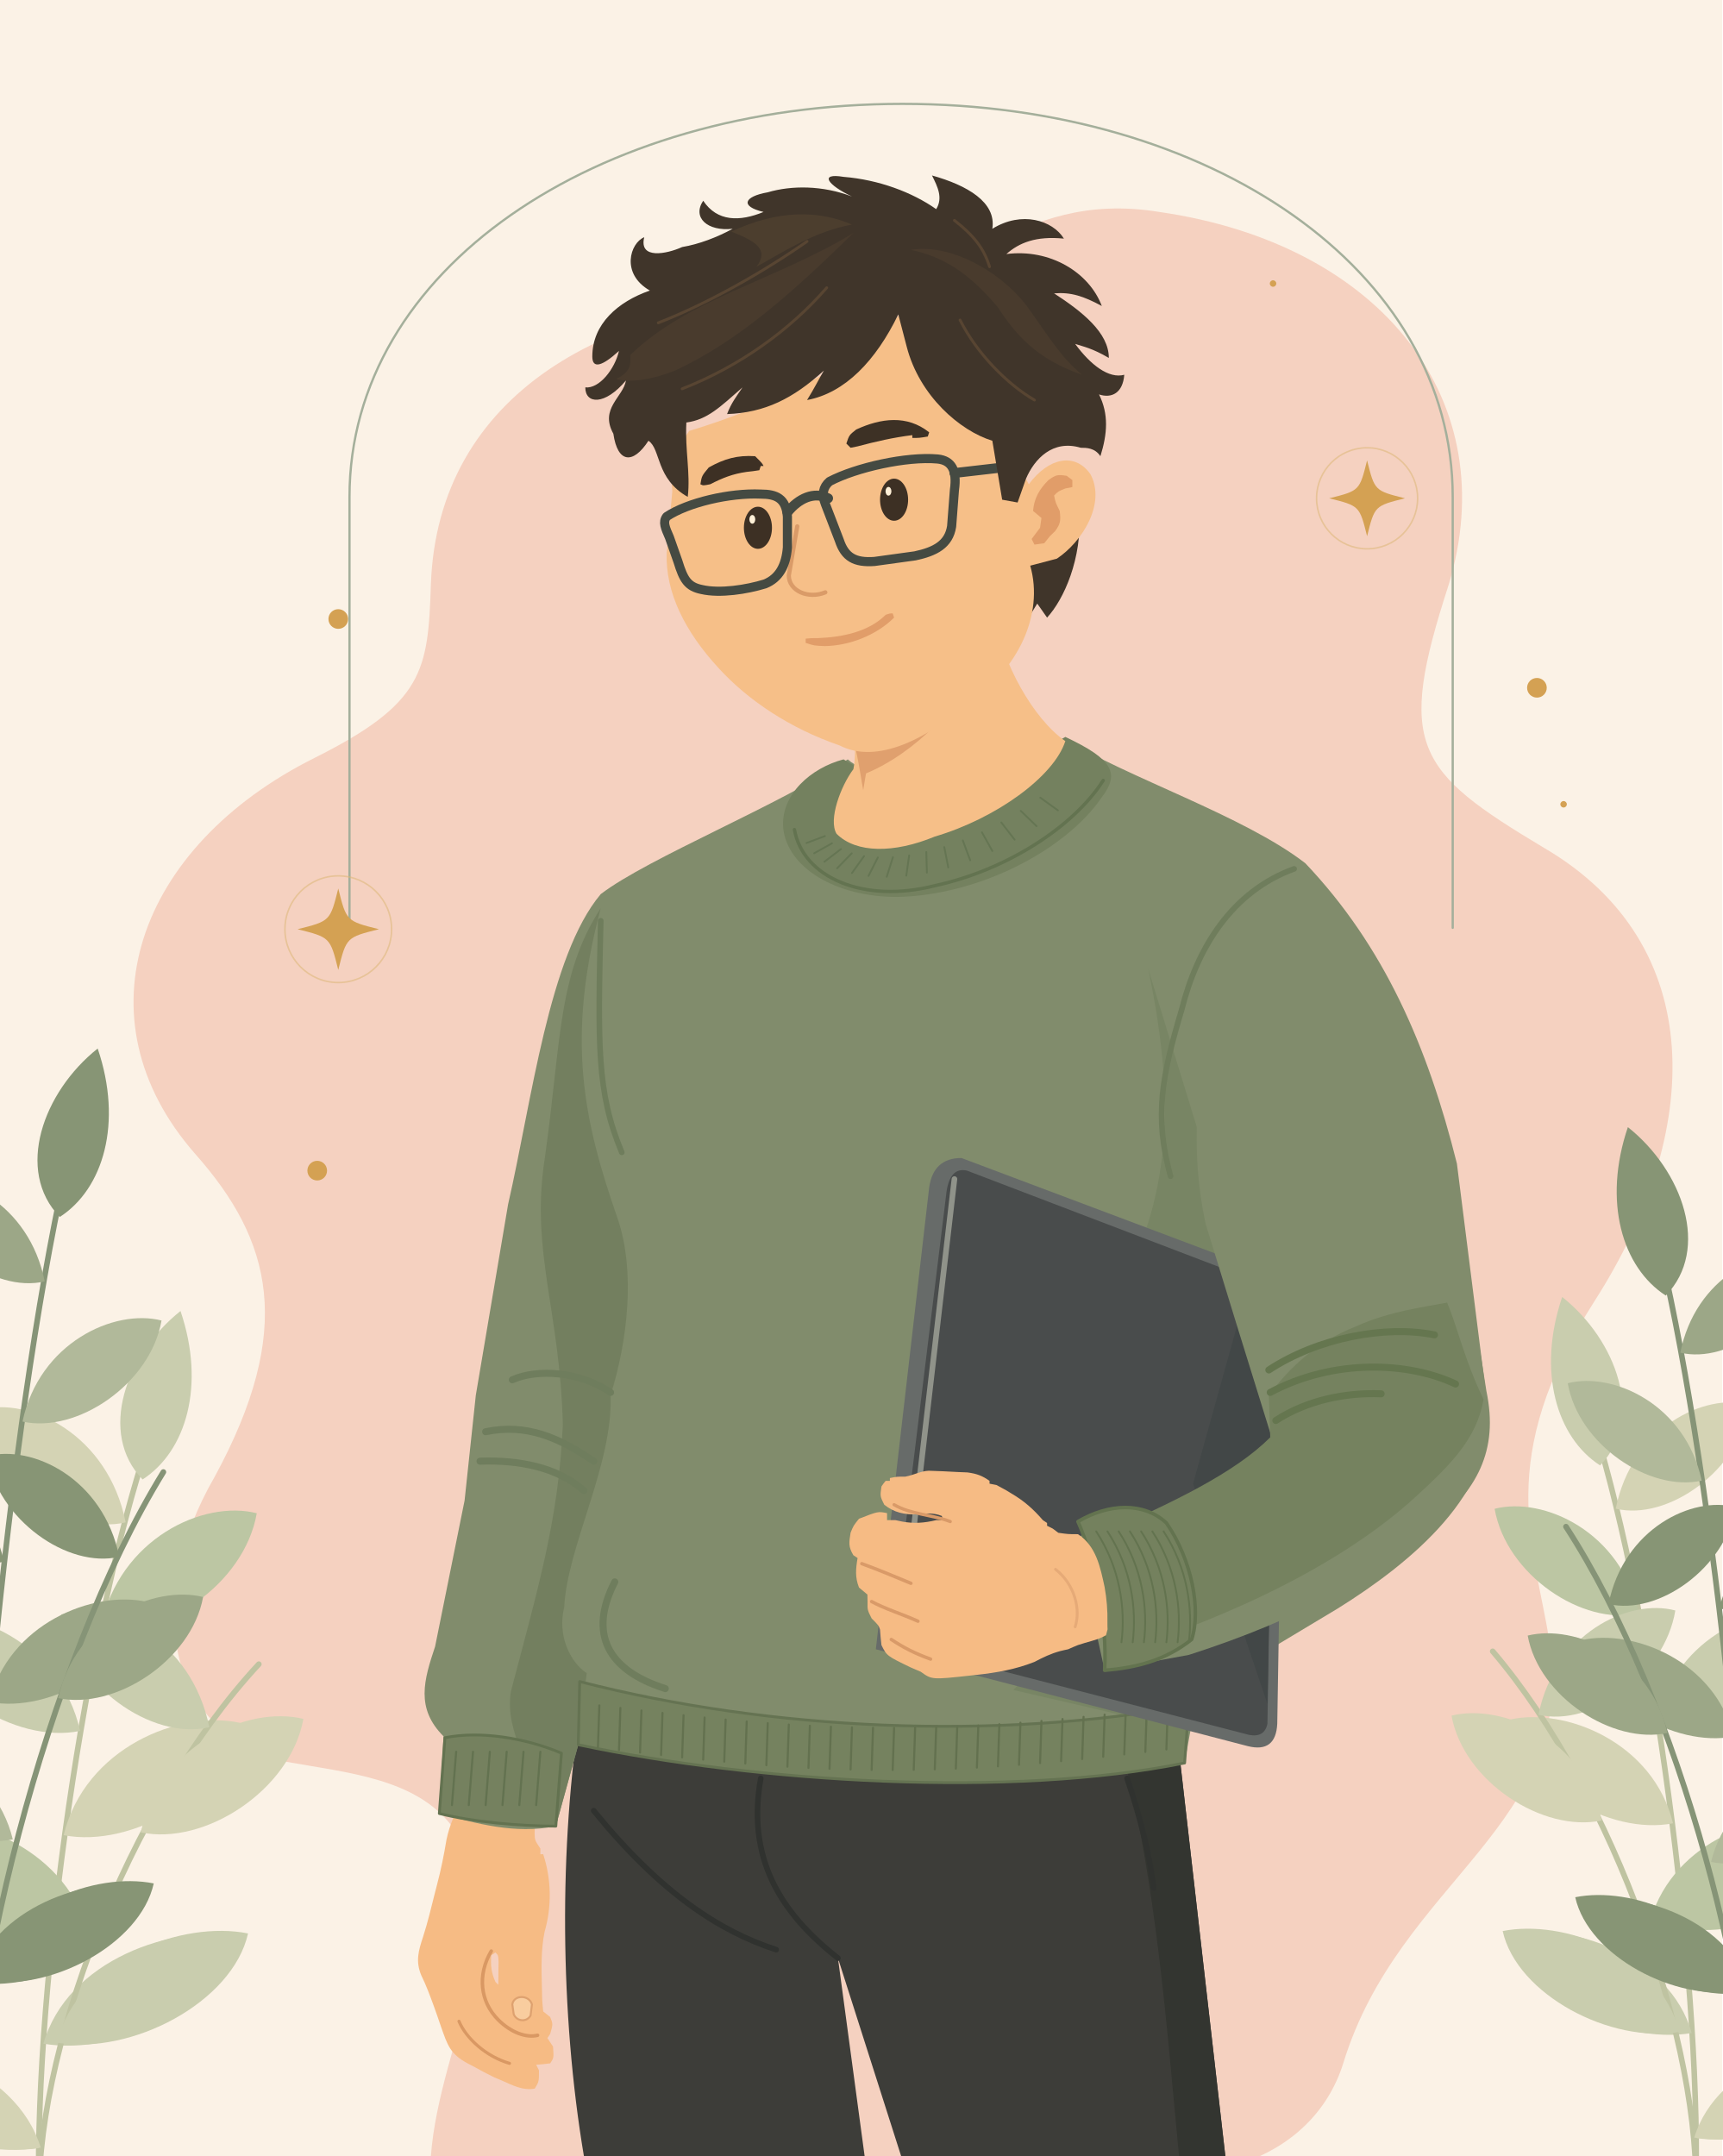
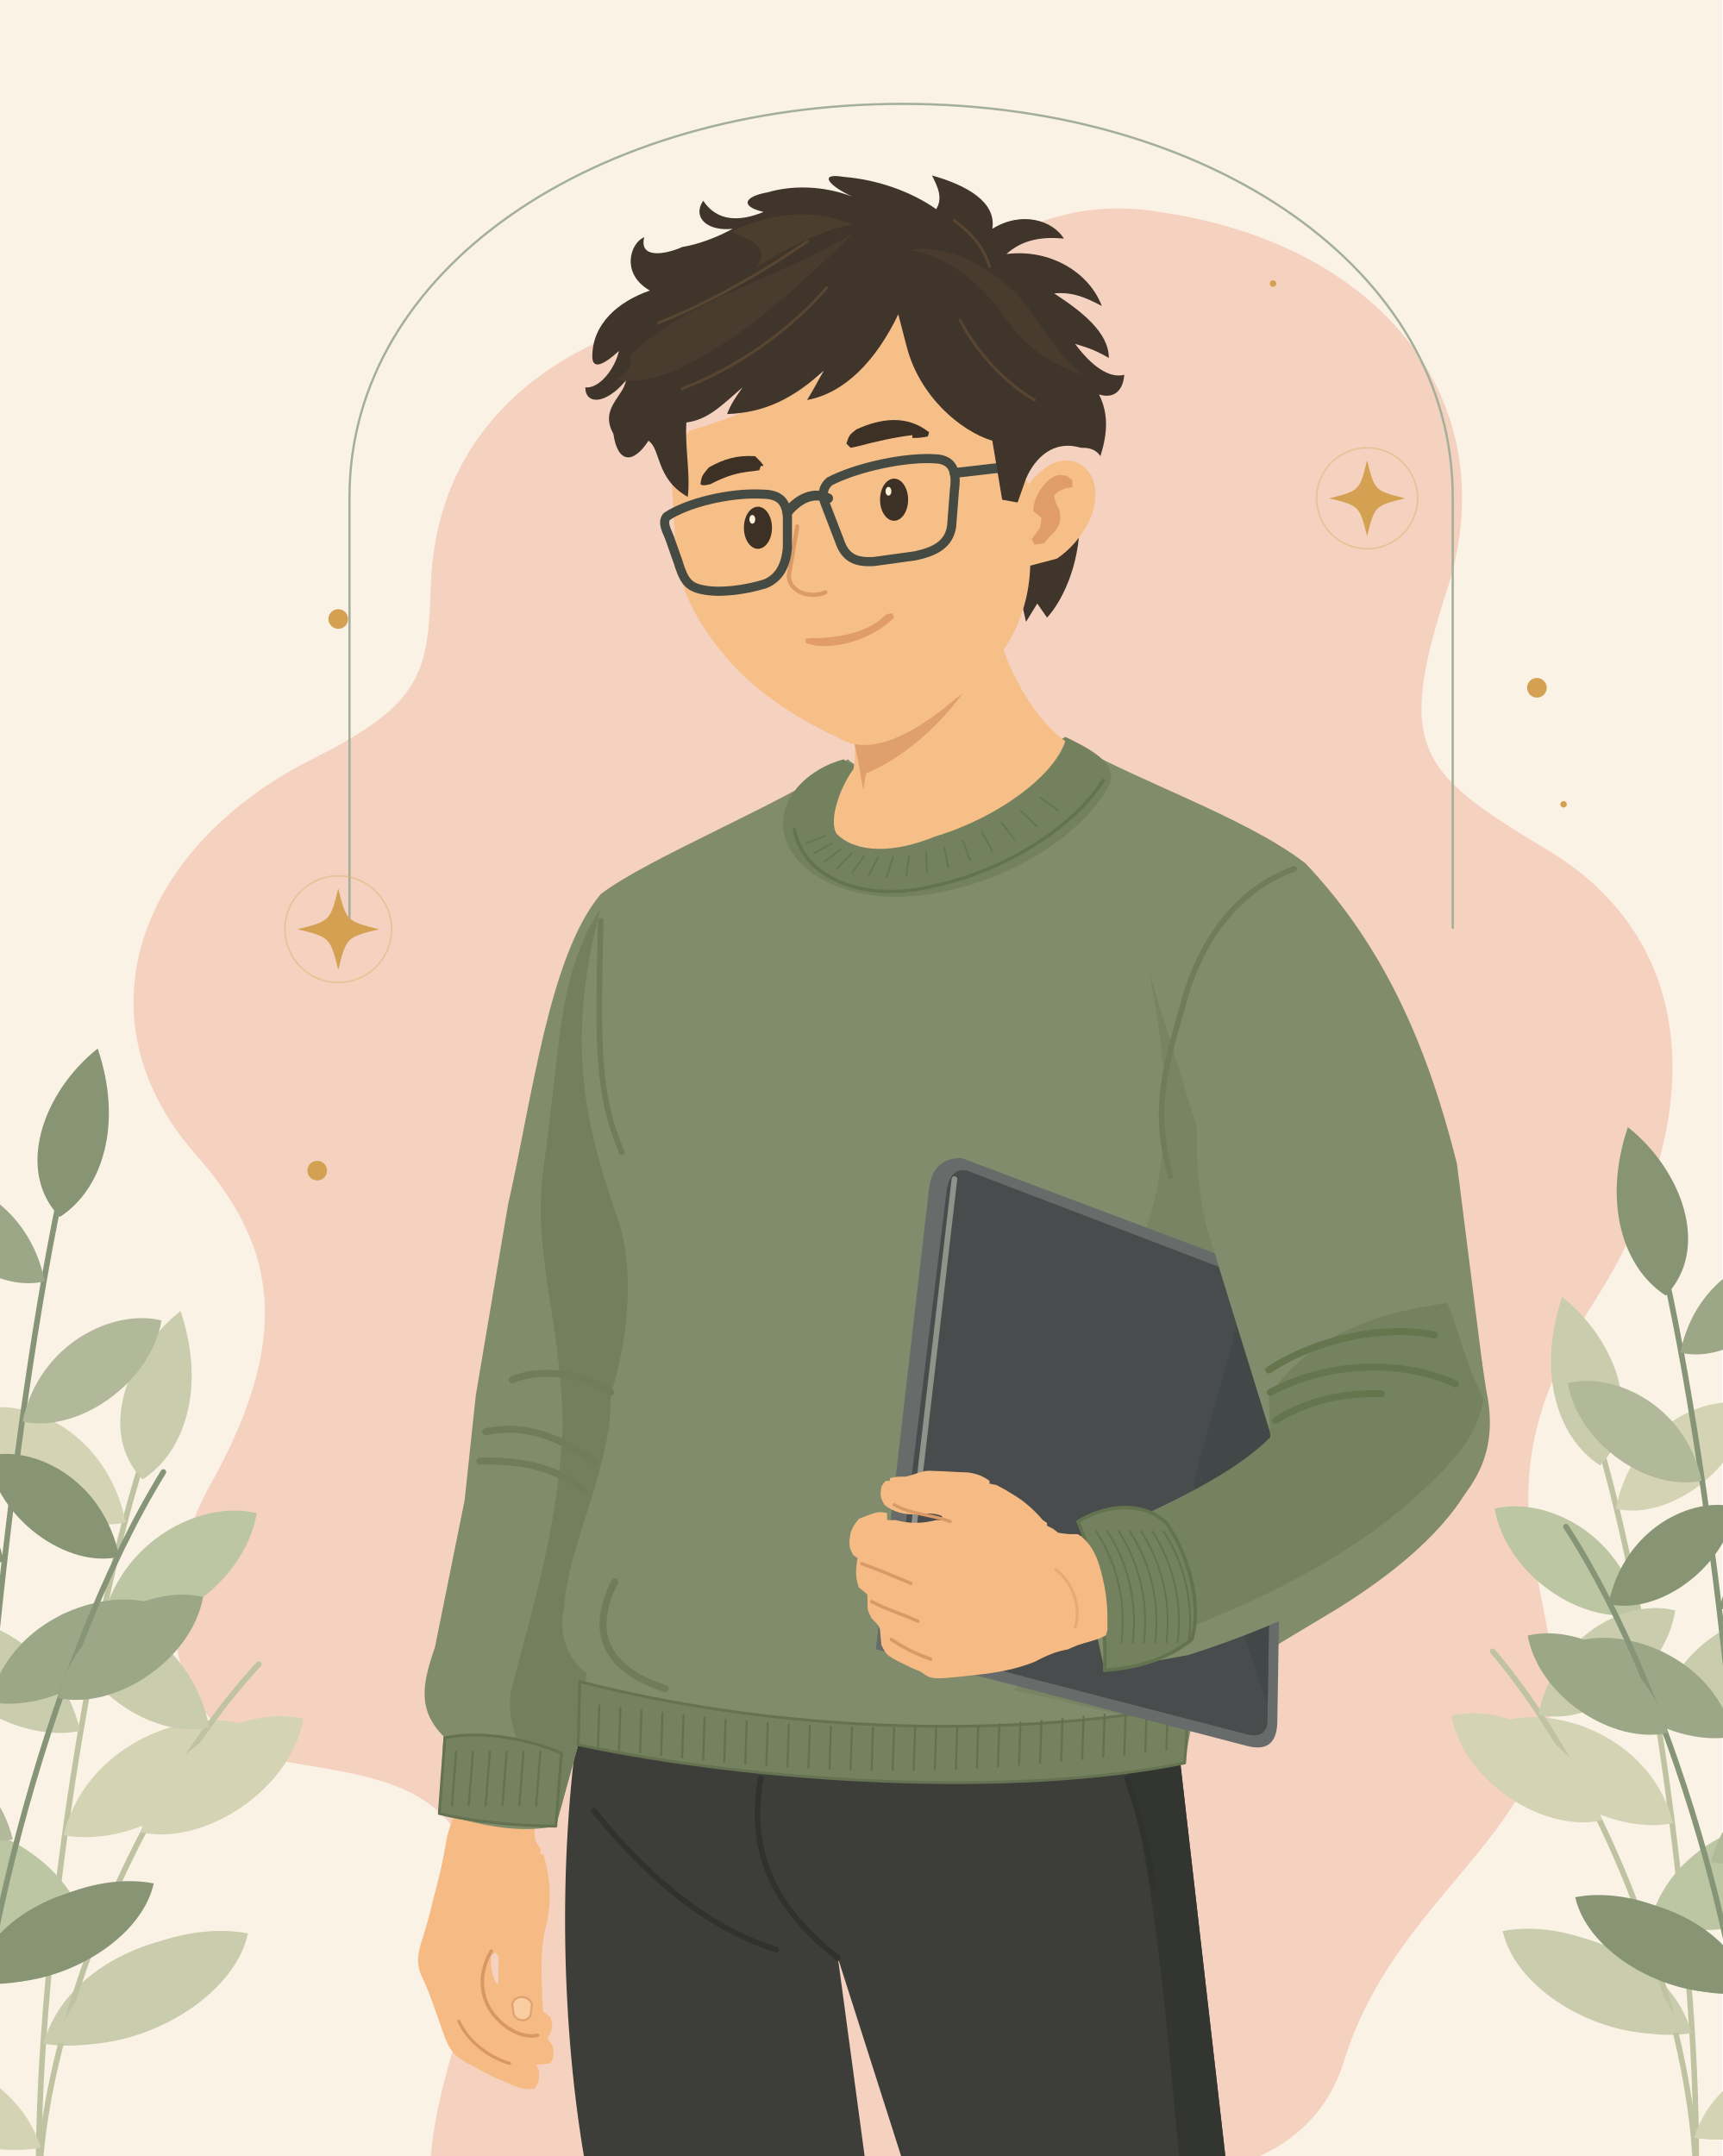
<svg xmlns="http://www.w3.org/2000/svg" width="1227" height="1536" viewBox="0 0 1227 1536" fill="none">
  <g transform="translate(0 0) rotate(0) scale(1.0 1.0) translate(0 0)" opacity="1.0">
    <path d="M0 0 L1227 0 L1227 1536 L0 1536 Z" fill="#FBF2E6" />
    <path d="M203 1255 C118 1234 102 1140 153 1052 C210 947 194 884 139 822 C54 725 98 603 224 540 C302 501 305 478 307 416 C312 281 432 213 585 211 C686 210 721 134 826 151 C985 174 1072 286 1032 417 C995 531 1008 549 1100 604 C1218 673 1213 807 1136 927 C1064 1040 1093 1100 1104 1170 C1124 1301 997 1339 957 1470 C935 1540 851 1568 761 1536 L307 1536 C313 1454 373 1362 322 1301 C296 1267 248 1263 203 1255 Z" fill="#F5D1C0" />
  </g>
  <g transform="translate(28 1560) rotate(0) scale(1.0 1.0) translate(-28 -1560)" opacity="1.0">
    <path d="M28 1575 C23 1430.0 57.44 1180.4 101.6 1040" fill="none" stroke="#BFC3A1" stroke-width="4" stroke-linecap="round" stroke-linejoin="round" />
    <path d="M28.24 1530.29 C10.49 1472.79 -69.4 1447.73 -119.7 1456.57 C-107.86 1503.01 -29.45 1539.13 28.24 1530.29 Z" fill="#D4D3B4" />
    <path d="M30.94 1456.0 C47.81 1396.35 123.72 1370.35 171.52 1379.53 C160.27 1427.7 85.77 1465.18 30.94 1456.0 Z" fill="#C9CDAE" />
    <path d="M36.65 1381.71 C20.67 1320.44 -51.27 1293.73 -96.56 1303.15 C-85.91 1352.65 -15.3 1391.14 36.65 1381.71 Z" fill="#BCC6A3" />
    <path d="M45.36 1307.43 C60.47 1245.05 128.43 1217.86 171.22 1227.46 C161.15 1277.84 94.45 1317.03 45.36 1307.43 Z" fill="#D4D3B4" />
    <path d="M57.08 1233.14 C42.86 1170.19 -21.13 1142.74 -61.42 1152.43 C-51.94 1203.28 10.87 1242.83 57.08 1233.14 Z" fill="#C9CDAE" />
    <path d="M71.8 1158.86 C85.14 1095.85 145.15 1068.38 182.94 1078.08 C174.04 1128.97 115.14 1168.55 71.8 1158.86 Z" fill="#BCC6A3" />
    <path d="M89.52 1084.57 C77.07 1022.04 21.03 994.78 -14.25 1004.4 C-5.95 1054.91 49.05 1094.19 89.52 1084.57 Z" fill="#D4D3B4" />
    <path d="M28 1575 C23 1466.4 90.56 1286.69 184.4 1185.6" fill="none" stroke="#BFC3A1" stroke-width="4" stroke-linecap="round" stroke-linejoin="round" />
    <path d="M29.0 1530.05 C11.39 1472.17 -67.86 1446.94 -117.76 1455.85 C-106.02 1502.59 -28.23 1538.95 29.0 1530.05 Z" fill="#D4D3B4" />
    <path d="M40.26 1455.17 C56.64 1394.54 130.32 1368.12 176.72 1377.44 C165.8 1426.41 93.48 1464.49 40.26 1455.17 Z" fill="#C9CDAE" />
    <path d="M64.03 1380.29 C48.9 1317.94 -19.22 1290.77 -62.12 1300.36 C-52.02 1350.71 14.84 1389.88 64.03 1380.29 Z" fill="#BCC6A3" />
    <path d="M100.32 1305.41 C114.22 1242.37 176.78 1214.9 216.17 1224.59 C206.9 1275.51 145.5 1315.11 100.32 1305.41 Z" fill="#D4D3B4" />
    <path d="M149.12 1230.53 C136.45 1167.83 79.46 1140.5 43.57 1150.15 C52.02 1200.79 107.95 1240.17 149.12 1230.53 Z" fill="#C9CDAE" />
  </g>
  <g transform="translate(101.6 1054) rotate(0) scale(1.0 1.0) translate(-101.6 -1054)" opacity="1.0">
    <path d="M101.6 1054 C69.6 1021 89.6 965 128.6 934 C146.6 987 132.6 1034 101.6 1054 Z" fill="#C9CDAE" />
  </g>
  <g transform="translate(1208 1553) rotate(0) scale(1.0 1.0) translate(-1208 -1553)" opacity="1.0">
    <path d="M1208 1568 C1213 1422.25 1180.8 1171.21 1140.0 1030" fill="none" stroke="#BFC3A1" stroke-width="4" stroke-linecap="round" stroke-linejoin="round" />
    <path d="M1207.78 1523.11 C1224.18 1469.99 1297.99 1446.84 1344.46 1455.01 C1333.52 1497.92 1261.08 1531.29 1207.78 1523.11 Z" fill="#D4D3B4" />
    <path d="M1205.28 1448.4 C1189.69 1393.29 1119.56 1369.27 1075.4 1377.75 C1085.79 1422.26 1154.63 1456.88 1205.28 1448.4 Z" fill="#C9CDAE" />
    <path d="M1200.01 1373.69 C1214.78 1317.07 1281.24 1292.39 1323.09 1301.1 C1313.24 1346.83 1248.01 1382.4 1200.01 1373.69 Z" fill="#BCC6A3" />
    <path d="M1191.96 1298.97 C1178.0 1241.34 1115.21 1216.22 1075.68 1225.08 C1084.98 1271.63 1146.61 1307.84 1191.96 1298.97 Z" fill="#D4D3B4" />
    <path d="M1181.13 1224.26 C1194.27 1166.09 1253.39 1140.74 1290.61 1149.69 C1281.85 1196.67 1223.83 1233.21 1181.13 1224.26 Z" fill="#C9CDAE" />
    <path d="M1167.53 1149.54 C1155.21 1091.33 1099.76 1065.95 1064.85 1074.91 C1073.07 1121.93 1127.49 1158.5 1167.53 1149.54 Z" fill="#BCC6A3" />
    <path d="M1151.16 1074.83 C1162.66 1017.05 1214.44 991.87 1247.04 1000.75 C1239.37 1047.42 1188.55 1083.72 1151.16 1074.83 Z" fill="#D4D3B4" />
    <path d="M1208 1568 C1213 1458.86 1150.2 1278.11 1063.5 1176.44" fill="none" stroke="#BFC3A1" stroke-width="4" stroke-linecap="round" stroke-linejoin="round" />
    <path d="M1207.08 1522.88 C1223.35 1469.4 1296.57 1446.09 1342.67 1454.32 C1331.82 1497.51 1259.96 1531.1 1207.08 1522.88 Z" fill="#D4D3B4" />
    <path d="M1196.67 1447.56 C1181.54 1391.55 1113.46 1367.14 1070.6 1375.75 C1080.68 1420.99 1147.5 1456.18 1196.67 1447.56 Z" fill="#C9CDAE" />
    <path d="M1174.71 1372.25 C1188.69 1314.65 1251.63 1289.54 1291.26 1298.4 C1281.94 1344.93 1220.16 1381.11 1174.71 1372.25 Z" fill="#BCC6A3" />
    <path d="M1141.18 1296.94 C1128.34 1238.7 1070.54 1213.31 1034.15 1222.27 C1042.71 1269.31 1099.44 1305.9 1141.18 1296.94 Z" fill="#D4D3B4" />
    <path d="M1096.1 1221.63 C1107.8 1163.7 1160.46 1138.45 1193.61 1147.36 C1185.81 1194.15 1134.13 1230.54 1096.1 1221.63 Z" fill="#C9CDAE" />
  </g>
  <g transform="translate(1140.0 1044) rotate(0) scale(1.0 1.0) translate(-1140.0 -1044)" opacity="1.0">
    <path d="M1140.0 1044 C1172.0 1011 1152.0 955 1113.0 924 C1095.0 977 1109.0 1024 1140.0 1044 Z" fill="#C9CDAE" />
  </g>
  <g transform="translate(0 0) rotate(0) scale(1.0 1.0) translate(0 0)" opacity="1.0">
    <path d="M414 1215 C536 1234 711 1249 839 1239 L873 1536 L642 1536 L597 1395 L616 1536 L416 1536 C399 1435 398 1315 414 1215 Z" fill="#3D3D39" />
    <path d="M799 1245 L839 1239 L873 1536 L840 1536 C831 1442 824 1342 799 1245 Z" fill="#333530" />
    <path d="M423 1290 C471 1349 513 1376 553 1389 M542 1267 C532 1323 555 1362 597 1395 M803 1267 C812 1293 819 1321 822 1345" fill="none" stroke="#30322F" stroke-width="4" stroke-linecap="round" stroke-linejoin="round" />
    <path d="M378 1298 C379 1299 380 1300 381 1301 C381 1302.6 381 1304.2 380.9 1305.8 C381 1311 381 1311 385 1317 C385 1318.3 385 1319.6 385 1321 C385.7 1321 386.3 1321 387 1321 C392.9 1338.8 393.2 1358.3 388 1376.3 C385.3 1389.3 385.8 1403.1 386.1 1416.3 C386.1 1417.1 386.1 1417.1 386.2 1421 C386.2 1425 386.6 1429 387 1433 C388.7 1434.3 390.3 1435.6 392 1437 C394 1442 394 1442 392 1449 C391.3 1450 390.7 1451 390 1452 C390.7 1453 390.7 1453 394 1458 C394.6 1466 394.6 1466 392 1470 C388.7 1470.4 385.3 1470.8 382 1471 C382.7 1472.3 383.3 1473.6 384 1475 C384 1483 384 1483 381 1488 C372.3 1489.6 364.8 1485.4 357 1482 C355.4 1481.3 353.9 1480.7 352.2 1480 C347 1477.5 342 1474.8 337 1472 C335.8 1471.4 334.6 1470.7 333.3 1470.1 C320.6 1463.3 318.8 1456.9 314.1 1443.6 C313.2 1441 312.4 1438.5 311.5 1436 C310.7 1433.7 309.8 1431.4 309 1429 C306.3 1421.6 303.6 1414.3 300.1 1407.2 C296 1397.2 298.1 1389.9 301.4 1379.9 C304.8 1369.4 307.3 1358.7 310 1348 C310.5 1346.2 310.9 1344.4 311.4 1342.6 C314.2 1332 316.3 1321.5 318.1 1310.7 C319.2 1305.2 320.9 1300.2 323 1295 C339.8 1289.6 361.6 1292.6 378 1298 Z M353 1391 C352 1391.7 351 1392.3 350 1393 C349.5 1400.1 350 1405.5 353 1412 C353.7 1412.7 354.3 1413.3 355 1414 C355.1 1410.5 355.1 1407.1 355.1 1403.6 C355.1 1401.7 355.2 1399.8 355.2 1397.8 C355 1393 355 1393 353 1391 Z " fill="#F6BB84" />
    <path d="M350 1390 C340 1407 342 1426 355 1439 C364 1448 375 1452 383 1450" fill="none" stroke="#D99863" stroke-width="2.5" stroke-linecap="round" stroke-linejoin="round" />
    <path d="M365 1428 C366 1421 377 1421 379 1428 L378 1436 C375 1441 368 1440 366 1435 Z" fill="#F9CD9F" stroke="#DEA16F" stroke-width="1.4" stroke-linecap="round" stroke-linejoin="round" />
    <path d="M327 1440 C332 1452 346 1465 363 1470" fill="none" stroke="#D99863" stroke-width="2.2" stroke-linecap="round" stroke-linejoin="round" />
    <path d="M604 541 C626 561 706 558 758 526 C803 554 886 581 930 615 C986 674 1017 745 1038 829 L1060 1003 C1066 1063 1006 1113 953 1146 L853 1206 L844 1256 C724 1281 538 1270 412 1243 L396 1301 C367 1307 339 1299 313 1292 L316 1237 C296 1217 302 1197 310 1173 L331 1069 L339 994 L362 858 C379 784 391 681 428 637 C462 611 557 573 604 541 Z" fill="#818C6C" />
    <path d="M428 647 C403 741 416 799 440 868 C453 906 447 956 435 994 C437 1043 404 1102 402 1145 C397 1165 406 1184 418 1192 L412 1243 L396 1301 L374 1299 C383 1252 359 1238 364 1205 C384 1129 398 1082 401 1015 C399 934 378 892 388 826 C400 742 397 695 428 647 Z" fill="#737F5F" />
    <path d="M818 690 C837 780 832 838 811 891 C797 938 808 1012 795 1081 C781 1147 746 1178 722 1204 L839 1231 L867 1139 L892 931 Z" fill="#788564" />
    <path d="M922 619 C878 635 853 675 842 719 C828 766 822 795 834 838 M428 656 C426 744 425 778 443 821" fill="none" stroke="#6F7D5C" stroke-width="4" stroke-linecap="round" stroke-linejoin="round" />
    <path d="M346 1020 C375 1014 398 1024 423 1041 M342 1041 C369 1040 397 1045 416 1062 M365 983 C383 975 413 977 435 992 M438 1127 C419 1164 433 1190 474 1203" fill="none" stroke="#6F7D5D" stroke-width="5" stroke-linecap="round" stroke-linejoin="round" />
    <path d="M413 1198 C549 1233 710 1240 847 1215 L844 1256 C721 1281 540 1270 412 1243 Z" fill="#75825F" stroke="#657352" stroke-width="2" stroke-linecap="round" stroke-linejoin="round" />
    <path d="M427 1215.0 L426 1245.0" fill="none" stroke="#63714F" stroke-width="1.5" stroke-linecap="round" stroke-linejoin="round" />
    <path d="M442 1216.81 L441 1246.81" fill="none" stroke="#63714F" stroke-width="1.5" stroke-linecap="round" stroke-linejoin="round" />
    <path d="M457 1218.59 L456 1248.59" fill="none" stroke="#63714F" stroke-width="1.5" stroke-linecap="round" stroke-linejoin="round" />
    <path d="M472 1220.33 L471 1250.33" fill="none" stroke="#63714F" stroke-width="1.5" stroke-linecap="round" stroke-linejoin="round" />
    <path d="M487 1222.0 L486 1252.0" fill="none" stroke="#63714F" stroke-width="1.5" stroke-linecap="round" stroke-linejoin="round" />
    <path d="M502 1223.59 L501 1253.59" fill="none" stroke="#63714F" stroke-width="1.5" stroke-linecap="round" stroke-linejoin="round" />
    <path d="M517 1225.06 L516 1255.06" fill="none" stroke="#63714F" stroke-width="1.5" stroke-linecap="round" stroke-linejoin="round" />
    <path d="M532 1226.4 L531 1256.4" fill="none" stroke="#63714F" stroke-width="1.5" stroke-linecap="round" stroke-linejoin="round" />
    <path d="M547 1227.59 L546 1257.59" fill="none" stroke="#63714F" stroke-width="1.5" stroke-linecap="round" stroke-linejoin="round" />
    <path d="M562 1228.63 L561 1258.63" fill="none" stroke="#63714F" stroke-width="1.5" stroke-linecap="round" stroke-linejoin="round" />
    <path d="M577 1229.49 L576 1259.49" fill="none" stroke="#63714F" stroke-width="1.5" stroke-linecap="round" stroke-linejoin="round" />
    <path d="M592 1230.16 L591 1260.16" fill="none" stroke="#63714F" stroke-width="1.5" stroke-linecap="round" stroke-linejoin="round" />
    <path d="M607 1230.64 L606 1260.64" fill="none" stroke="#63714F" stroke-width="1.5" stroke-linecap="round" stroke-linejoin="round" />
    <path d="M622 1230.92 L621 1260.92" fill="none" stroke="#63714F" stroke-width="1.5" stroke-linecap="round" stroke-linejoin="round" />
    <path d="M637 1231.0 L636 1261.0" fill="none" stroke="#63714F" stroke-width="1.5" stroke-linecap="round" stroke-linejoin="round" />
    <path d="M652 1230.87 L651 1260.87" fill="none" stroke="#63714F" stroke-width="1.5" stroke-linecap="round" stroke-linejoin="round" />
    <path d="M667 1230.54 L666 1260.54" fill="none" stroke="#63714F" stroke-width="1.5" stroke-linecap="round" stroke-linejoin="round" />
    <path d="M682 1230.0 L681 1260.0" fill="none" stroke="#63714F" stroke-width="1.5" stroke-linecap="round" stroke-linejoin="round" />
    <path d="M697 1229.28 L696 1259.28" fill="none" stroke="#63714F" stroke-width="1.5" stroke-linecap="round" stroke-linejoin="round" />
    <path d="M712 1228.37 L711 1258.37" fill="none" stroke="#63714F" stroke-width="1.5" stroke-linecap="round" stroke-linejoin="round" />
    <path d="M727 1227.29 L726 1257.29" fill="none" stroke="#63714F" stroke-width="1.5" stroke-linecap="round" stroke-linejoin="round" />
    <path d="M742 1226.05 L741 1256.05" fill="none" stroke="#63714F" stroke-width="1.5" stroke-linecap="round" stroke-linejoin="round" />
    <path d="M757 1224.68 L756 1254.68" fill="none" stroke="#63714F" stroke-width="1.5" stroke-linecap="round" stroke-linejoin="round" />
    <path d="M772 1223.17 L771 1253.17" fill="none" stroke="#63714F" stroke-width="1.5" stroke-linecap="round" stroke-linejoin="round" />
    <path d="M787 1221.57 L786 1251.57" fill="none" stroke="#63714F" stroke-width="1.5" stroke-linecap="round" stroke-linejoin="round" />
    <path d="M802 1219.88 L801 1249.88" fill="none" stroke="#63714F" stroke-width="1.5" stroke-linecap="round" stroke-linejoin="round" />
    <path d="M817 1218.12 L816 1248.12" fill="none" stroke="#63714F" stroke-width="1.5" stroke-linecap="round" stroke-linejoin="round" />
    <path d="M832 1216.33 L831 1246.33" fill="none" stroke="#63714F" stroke-width="1.5" stroke-linecap="round" stroke-linejoin="round" />
    <path d="M317 1238 C342 1233 374 1238 400 1249 L396 1301 C370 1301 337 1298 313 1292 Z" fill="#75815F" stroke="#637250" stroke-width="2" stroke-linecap="round" stroke-linejoin="round" />
    <path d="M325 1248 L322 1286" fill="none" stroke="#637250" stroke-width="1.5" stroke-linecap="round" stroke-linejoin="round" />
    <path d="M337 1248 L334 1286" fill="none" stroke="#637250" stroke-width="1.5" stroke-linecap="round" stroke-linejoin="round" />
    <path d="M349 1248 L346 1286" fill="none" stroke="#637250" stroke-width="1.5" stroke-linecap="round" stroke-linejoin="round" />
    <path d="M361 1248 L358 1286" fill="none" stroke="#637250" stroke-width="1.5" stroke-linecap="round" stroke-linejoin="round" />
    <path d="M373 1248 L370 1286" fill="none" stroke="#637250" stroke-width="1.5" stroke-linecap="round" stroke-linejoin="round" />
    <path d="M385 1248 L382 1286" fill="none" stroke="#637250" stroke-width="1.5" stroke-linecap="round" stroke-linejoin="round" />
    <path d="M601 541 C578 547 556 566 558 590 C561 618 595 639 639 639 C697 638 759 606 785 568 C798 551 793 541 759 525 C719 549 647 571 601 541 Z" fill="#74815F" />
    <path d="M566 591 C572 625 615 644 666 631 C717 620 765 589 786 556" fill="none" stroke="#637350" stroke-width="2.4" stroke-linecap="round" stroke-linejoin="round" />
    <path d="M587.72 595.65 L574.59 600.58" fill="none" stroke="#657553" stroke-width="1.3" stroke-linecap="round" stroke-linejoin="round" />
    <path d="M592.74 600.78 L580.05 607.89" fill="none" stroke="#657553" stroke-width="1.3" stroke-linecap="round" stroke-linejoin="round" />
    <path d="M599.13 604.89 L587.38 613.91" fill="none" stroke="#657553" stroke-width="1.3" stroke-linecap="round" stroke-linejoin="round" />
    <path d="M606.79 607.95 L596.41 618.62" fill="none" stroke="#657553" stroke-width="1.3" stroke-linecap="round" stroke-linejoin="round" />
    <path d="M615.6 609.94 L606.95 621.98" fill="none" stroke="#657553" stroke-width="1.3" stroke-linecap="round" stroke-linejoin="round" />
    <path d="M625.43 610.86 L618.8 623.99" fill="none" stroke="#657553" stroke-width="1.3" stroke-linecap="round" stroke-linejoin="round" />
    <path d="M636.18 610.69 L631.77 624.62" fill="none" stroke="#657553" stroke-width="1.3" stroke-linecap="round" stroke-linejoin="round" />
    <path d="M647.73 609.42 L645.7 623.84" fill="none" stroke="#657553" stroke-width="1.3" stroke-linecap="round" stroke-linejoin="round" />
    <path d="M659.95 607.02 L660.37 621.65" fill="none" stroke="#657553" stroke-width="1.3" stroke-linecap="round" stroke-linejoin="round" />
    <path d="M672.75 603.49 L675.61 618.0" fill="none" stroke="#657553" stroke-width="1.3" stroke-linecap="round" stroke-linejoin="round" />
    <path d="M685.99 598.81 L691.23 612.89" fill="none" stroke="#657553" stroke-width="1.3" stroke-linecap="round" stroke-linejoin="round" />
    <path d="M699.57 592.96 L707.04 606.29" fill="none" stroke="#657553" stroke-width="1.3" stroke-linecap="round" stroke-linejoin="round" />
    <path d="M713.37 585.93 L722.86 598.18" fill="none" stroke="#657553" stroke-width="1.3" stroke-linecap="round" stroke-linejoin="round" />
    <path d="M727.26 577.7 L738.49 588.54" fill="none" stroke="#657553" stroke-width="1.3" stroke-linecap="round" stroke-linejoin="round" />
    <path d="M741.15 568.27 L753.75 577.34" fill="none" stroke="#657553" stroke-width="1.3" stroke-linecap="round" stroke-linejoin="round" />
    <path d="M685 825 L903 907 Q916 911 915 926 L910 1228 Q909 1249 889 1244 L624 1175 L662 846 Q665 825 685 825 Z" fill="#676B69" />
    <path d="M689 834 L901 915 Q909 918 908 931 L903 1228 Q901 1238 890 1236 L635 1170 L674 852 Q676 831 689 834 Z" fill="#494C4C" />
    <path d="M889 917 L850 1057 L903 1214 L908 931 Z" fill="#424747" />
    <path d="M680 840 L642 1166" fill="none" stroke="#90938A" stroke-width="4" stroke-linecap="round" stroke-linejoin="round" />
    <path d="M925 623 C984 674 1010 751 1035 838 L1059 991 C1068 1034 1052 1062 1019 1089 C979 1123 928 1153 847 1179 L787 1190 L766 1095 C822 1083 864 1063 906 1024 C887 963 874 921 859 872 C848 822 851 764 869 706 C883 663 902 636 925 623 Z" fill="#818C6C" />
    <path d="M1031 928 C1016 931 990 934 966 945 C938 956 919 974 904 994 L905 1024 C880 1049 837 1070 782 1094 L797 1177 C882 1150 959 1112 1009 1066 C1034 1043 1052 1025 1057 997 C1043 968 1039 947 1031 928 Z" fill="#75825F" />
    <path d="M904 976 C939 953 987 944 1022 951 M905 992 C950 968 1003 970 1037 986 M909 1012 C932 997 960 992 984 993" fill="none" stroke="#65764F" stroke-width="5" stroke-linecap="round" stroke-linejoin="round" />
    <path d="M768 1084 C790 1071 815 1070 831 1085 C849 1111 856 1147 849 1168 C830 1183 810 1188 787 1190 C789 1154 780 1111 768 1084 Z" fill="#74815E" stroke="#63734F" stroke-width="2.5" stroke-linecap="round" stroke-linejoin="round" />
    <path d="M781 1091 C798 1117 802 1146 799 1170" fill="none" stroke="#63734F" stroke-width="1.3" stroke-linecap="round" stroke-linejoin="round" />
    <path d="M789 1091 C806 1117 810 1146 807 1170" fill="none" stroke="#63734F" stroke-width="1.3" stroke-linecap="round" stroke-linejoin="round" />
    <path d="M797 1091 C814 1117 818 1146 815 1170" fill="none" stroke="#63734F" stroke-width="1.3" stroke-linecap="round" stroke-linejoin="round" />
    <path d="M805 1091 C822 1117 826 1146 823 1170" fill="none" stroke="#63734F" stroke-width="1.3" stroke-linecap="round" stroke-linejoin="round" />
    <path d="M813 1091 C830 1117 834 1146 831 1170" fill="none" stroke="#63734F" stroke-width="1.3" stroke-linecap="round" stroke-linejoin="round" />
    <path d="M821 1091 C838 1117 842 1146 839 1170" fill="none" stroke="#63734F" stroke-width="1.3" stroke-linecap="round" stroke-linejoin="round" />
    <path d="M829 1091 C846 1117 850 1146 847 1170" fill="none" stroke="#63734F" stroke-width="1.3" stroke-linecap="round" stroke-linejoin="round" />
    <path d="M661.7 1047.8 C668.5 1048 675.3 1048.3 682.1 1048.7 C684.5 1048.8 686.9 1048.9 689.3 1049 C695.8 1049.9 699.6 1051.2 705 1055 C705 1055.6 705 1056.3 705 1057 C706.6 1057.3 708.3 1057.6 710 1058 C712.3 1059.2 714.7 1060.5 717 1061.8 C718.2 1062.5 719.4 1063.2 720.6 1064 C729.6 1069.3 736.1 1075 743 1083 C743.9 1083.6 744.9 1084.3 746 1085 C746 1085.6 746 1086.3 746 1087 C747.3 1087.6 748.6 1088.3 750 1089 C751.3 1090 752.6 1090.9 754 1092 C761 1093 761 1093 768 1093 C781 1101.5 783.9 1116.4 787 1130.7 C788.5 1139.1 789.2 1147.4 789 1156 C789 1157.6 789 1159.2 789.1 1160.8 C788.9 1161.5 788.9 1161.5 788 1165 C783.5 1167.3 783.5 1167.3 778 1169 C776.2 1169.5 774.5 1170 772.8 1170.5 C771.2 1171 769.6 1171.5 768 1172 C765.6 1173 763.3 1173.9 761 1175 C759.1 1175.4 757.2 1175.8 755.3 1176.3 C748.6 1178.1 743.1 1180.8 737 1184 C723.6 1189.3 710.4 1191.6 696.1 1193.2 C695.4 1193.2 695.4 1193.2 691.5 1193.7 C663.9 1196.7 663.9 1196.7 656 1191 C653.6 1190 651.3 1189 649 1188 C631.8 1179.7 631.8 1179.7 628 1172 C627.6 1168.3 627.2 1164.6 627 1161 C626 1158 626 1158 621 1153 C618 1147 618 1147 618.1 1141.4 C618.1 1139.6 618 1137.8 618 1136 C616 1134.3 614 1132.7 612 1131 C609.1 1123.7 609.7 1117.6 611 1110 C610 1109.3 609 1108.6 608 1108 C604.3 1101.8 604.9 1099 606 1092 C608 1087 608 1087 612 1082 C625.6 1076.7 625.6 1076.7 632 1078 C632 1079.6 632 1081.3 632 1083 C633.9 1083 635.9 1083 638 1083 C639.5 1083.3 641.1 1083.6 642.7 1084 C651.3 1085.6 658.5 1085 667 1083 C668.6 1083 670.3 1083 672 1083 C671.6 1082 671.3 1081 671 1080 C664.8 1077.5 660 1078.4 653.5 1078.9 C644.4 1079.1 637.1 1077.7 630 1072 C627 1066 627 1066 628 1059 C628.9 1057.6 629.9 1056.3 631 1055 C631.9 1055 632.9 1055 634 1055 C634 1054.3 634 1053.6 634 1053 C639 1052 639 1052 645 1052 C651.1 1050.9 655.9 1048 661.7 1047.8 Z " fill="#F6BB84" />
    <path d="M637 1072 C649 1079 664 1079 677 1084" fill="none" stroke="#D99A68" stroke-width="2.3" stroke-linecap="round" stroke-linejoin="round" />
    <path d="M614 1114 C625 1118 637 1123 649 1128 M621 1141 C630 1146 643 1150 654 1155 M635 1168 C644 1174 652 1178 663 1182" fill="none" stroke="#D99A68" stroke-width="2.4" stroke-linecap="round" stroke-linejoin="round" />
    <path d="M752 1118 C766 1129 770 1147 766 1159" fill="none" stroke="#E6AA77" stroke-width="2" stroke-linecap="round" stroke-linejoin="round" />
    <path d="M724 374 L769 365 C771 398 758 427 746 440 L739 430 L731 443 L724 412 Z" fill="#40352A" />
    <path d="M600 493 L709 440 C714 472 736 512 759 528 C751 553 710 583 666 596 C637 608 610 608 596 594 C590 584 599 560 608 548 C611 533 608 514 600 493 Z" fill="#F6BF88" />
    <path d="M604 515 C637 512 678 482 705 461 C687 502 651 537 617 551 L615 563 C612 546 610 530 604 515 Z" fill="#E0A06E" />
-     <path d="M491 307 C541 292 608 263 642 223 C649 260 678 287 708 299 L733 345 C747 326 766 322 777 338 C788 359 771 386 753 398 L734 403 C744 438 725 477 691 500 C661 526 625 545 598 531 C563 519 533 499 512 476 C488 450 474 422 475 394 L479 350 C477 331 484 317 491 307 Z" fill="#F6BF88" />
+     <path d="M491 307 C541 292 608 263 642 223 C649 260 678 287 708 299 L733 345 C747 326 766 322 777 338 C788 359 771 386 753 398 L734 403 C733 443 712 476 680 498.5 C651.5 522.5 620 540 597 525.5 C565.5 511 537 491.5 517.5 468.5 C495.5 442.5 483 417.5 481.5 391 L479 350 C477 331 484 317 491 307 Z" fill="#F6BF88" />
    <path d="M760 339 C761.3 340 762.6 341 764 342 C764 343.7 764 345.3 764 347 C762.4 347.3 760.7 347.7 759 348 C754 350 754 350 751 353 C752 358 752 358 755 364 C755.8 370.5 755.7 373 751.8 378.3 C750.5 379.5 749.3 380.7 748 382 C747.3 382.8 747.3 382.8 744 387 C742.8 387.2 742.8 387.2 737 388 C736.3 386.7 735.7 385.4 735 384 C737 381.3 739 378.7 741 376 C741.3 373.7 741.7 371.4 742 369 C740 367.3 738 365.7 736 364 C736.8 354.8 740.6 348.4 747 342 C752.3 338.3 753.3 337.9 760 339 Z " fill="#E19D69" />
    <path d="M662 308 C661.7 309 661.3 310 661 311 C655 312 655 312 650 312 C650 311.3 650 310.7 650 310 C636.8 311.6 623.8 314.6 611 318 C609.3 318.3 607.7 318.7 606 319 C605 318 604 317 603 316 C605 310 605 310 610 306 C627.6 297.9 646.2 295.4 662 308 Z " fill="#3D3125" />
    <path d="M538 325 C543 330 543 330 544 332 C543.3 332 542.7 332 542 332 C541.7 333 541.3 334 541 335 C538 335.5 534.9 335.9 531.9 336.2 C522 337.6 514.8 340.5 506 345 C501 346 501 346 499 345 C500 339 500 339 505 333 C516.2 326.8 525.2 324.2 538 325 Z " fill="#3D3024" />
    <path d="M636 437 C636.2 437.5 636.2 437.5 637 440 C624.5 452.5 605.3 460 587.7 460.3 C580 460 580 460 574 458 C574 457 574 456 574 455 C577.8 454.6 577.8 454.6 583 454.6 C599.9 453.9 618.7 450.3 631 438 C634 437 634 437 636 437 Z " fill="#E19D69" />
    <path d="M568 375 L562 410 C562 421 576 427 588 422" fill="none" stroke="#DA9B68" stroke-width="3" stroke-linecap="round" stroke-linejoin="round" />
    <path d="M550 376 C550 384.28 545.52 391 540 391 C534.48 391 530 384.28 530 376 C530 367.72 534.48 361 540 361 C545.52 361 550 367.72 550 376 Z" fill="#3D3024" />
    <path d="M647 356 C647 364.28 642.52 371 637 371 C631.48 371 627 364.28 627 356 C627 347.72 631.48 341 637 341 C642.52 341 647 347.72 647 356 Z" fill="#3D3024" />
    <path d="M538.1 370 C538.1 371.71 537.16 373.1 536 373.1 C534.84 373.1 533.9 371.71 533.9 370 C533.9 368.29 534.84 366.9 536 366.9 C537.16 366.9 538.1 368.29 538.1 370 Z" fill="#FFF0D8" />
    <path d="M635.1 350 C635.1 351.71 634.16 353.1 633 353.1 C631.84 353.1 630.9 351.71 630.9 350 C630.9 348.29 631.84 346.9 633 346.9 C634.16 346.9 635.1 348.29 635.1 350 Z" fill="#FFF0D8" />
    <path d="M561 365 C569 355 580 350 590 355 M680 337 L732 331" fill="none" stroke="#454A42" stroke-width="7" stroke-linecap="round" stroke-linejoin="round" />
    <path d="M475 368 C490 358 520 351 542 352 C553 352 560 355 561 368 L561 390 C560 403 555 412 545 416 C532 420 513 423 500 420 C490 418 487 413 483 400 L477 383 C474 376 472 372 475 368 Z" fill="none" stroke="#454A42" stroke-width="6.5" stroke-linecap="round" stroke-linejoin="round" />
    <path d="M591 343 C610 333 646 325 668 327 C678 328 682 335 680 349 L678 375 C676 388 666 393 652 396 L623 400 C609 401 602 397 598 385 L588 359 Q584 349 591 343 Z" fill="none" stroke="#454A42" stroke-width="6.5" stroke-linecap="round" stroke-linejoin="round" />
    <path d="M490 354 C467 341 471 320 462 314 C451 331 440 330 437 309 C427 291 444 283 446 271 C431 289 417 288 417 276 C427 277 438 263 441 250 C429 261 422 263 422 254 C422 231 440 215 463 207 C442 195 449 173 459 169 C455 185 475 181 486 176 C498 174 511 169 522 163 C504 165 493 155 501 143 C511 158 527 158 544 151 C527 147 530 140 547 137 C564 132 586 132 607 140 C590 132 583 123 601 126 C626 128 650 137 667 149 C672 141 668 133 664 125 C689 132 710 144 707 163 C728 150 750 157 758 170 C738 168 726 173 717 181 C748 177 776 194 785 218 C772 211 763 208 751 209 C771 222 790 237 790 255 C778 248 772 247 766 245 C777 260 790 270 801 267 C800 280 792 284 783 281 C790 295 789 309 784 325 C780 319 774 319 770 319 C750 313 737 327 731 341 L725 358 L714 356 L707 314 C684 307 655 282 646 247 L640 224 C624 257 602 280 575 285 C580 277 584 269 587 264 C565 284 545 294 518 295 C521 287 525 282 529 276 C513 290 504 299 489 301 C488 321 492 337 490 354 Z" fill="#40352A" />
    <path d="M449 253 C490 213 552 200 608 166 C564 209 526 243 481 264 C466 270 450 273 439 270 C447 266 450 262 449 253 Z" fill="#493B2D" />
    <path d="M521 165 C555 149 584 150 607 160 C580 165 559 179 539 190 C548 178 539 172 521 165 Z" fill="#4C3E2E" />
    <path d="M649 178 C680 173 717 197 733 220 C746 238 756 255 771 267 C739 256 724 239 711 219 C690 194 672 183 649 178 Z" fill="#493B2D" />
    <path d="M469 230 C505 216 545 193 575 172 M486 277 C527 261 563 235 589 205 M680 157 C694 168 701 177 705 190 M737 285 C718 274 696 252 684 228" fill="none" stroke="#584532" stroke-width="2" stroke-linecap="round" stroke-linejoin="round" />
  </g>
  <g transform="translate(-23 1552) rotate(0) scale(1.0 1.0) translate(23 -1552)" opacity="1.0">
    <path d="M-23 1567 C-28 1377.25 3.24 1041.73 42.6 853" fill="none" stroke="#869477" stroke-width="4" stroke-linecap="round" stroke-linejoin="round" />
    <path d="M-22.79 1512.06 C-38.61 1460.81 -109.81 1438.47 -154.64 1446.36 C-144.09 1487.75 -74.21 1519.94 -22.79 1512.06 Z" fill="#9CA787" />
    <path d="M-20.38 1412.2 C-5.34 1359.03 62.32 1335.86 104.92 1344.04 C94.9 1386.98 28.49 1420.38 -20.38 1412.2 Z" fill="#879575" />
    <path d="M-15.29 1312.34 C-29.54 1257.73 -93.65 1233.92 -134.02 1242.32 C-124.53 1286.44 -61.6 1320.75 -15.29 1312.34 Z" fill="#B1B99A" />
    <path d="M-7.52 1212.49 C5.94 1156.89 66.51 1132.65 104.65 1141.21 C95.68 1186.11 36.22 1221.04 -7.52 1212.49 Z" fill="#9CA787" />
    <path d="M2.92 1112.63 C-9.76 1056.52 -66.79 1032.06 -102.7 1040.69 C-94.25 1086.01 -38.27 1121.26 2.92 1112.63 Z" fill="#879575" />
    <path d="M16.04 1012.77 C27.93 956.61 81.42 932.13 115.09 940.77 C107.17 986.13 54.67 1021.41 16.04 1012.77 Z" fill="#B1B99A" />
    <path d="M31.84 912.91 C20.74 857.18 -29.21 832.88 -60.66 841.45 C-53.26 886.47 -4.24 921.49 31.84 912.91 Z" fill="#9CA787" />
    <path d="M-23 1567 C-28 1426.18 32.76 1184.61 116.4 1048.72" fill="none" stroke="#869477" stroke-width="4" stroke-linecap="round" stroke-linejoin="round" />
    <path d="M-22.11 1511.74 C-37.8 1460.15 -108.44 1437.67 -152.91 1445.6 C-142.45 1487.27 -73.12 1519.67 -22.11 1511.74 Z" fill="#9CA787" />
    <path d="M-12.07 1411.08 C2.52 1357.05 68.2 1333.49 109.55 1341.81 C99.82 1385.45 35.36 1419.39 -12.07 1411.08 Z" fill="#879575" />
    <path d="M9.12 1310.43 C-4.37 1254.86 -65.09 1230.64 -103.32 1239.18 C-94.33 1284.07 -34.73 1318.97 9.12 1310.43 Z" fill="#B1B99A" />
    <path d="M41.46 1209.77 C53.85 1153.59 109.61 1129.1 144.71 1137.74 C136.45 1183.12 81.73 1218.41 41.46 1209.77 Z" fill="#9CA787" />
    <path d="M84.95 1109.11 C73.66 1053.23 22.86 1028.87 -9.12 1037.47 C-1.59 1082.61 48.26 1117.71 84.95 1109.11 Z" fill="#879575" />
  </g>
  <g transform="translate(42.6 867) rotate(0) scale(1.0 1.0) translate(-42.6 -867)" opacity="1.0">
    <path d="M42.6 867 C10.6 834 30.6 778 69.6 747 C87.6 800 73.6 847 42.6 867 Z" fill="#879575" />
  </g>
  <g transform="translate(1250 1547) rotate(0) scale(1.0 1.0) translate(-1250 -1547)" opacity="1.0">
    <path d="M1250 1562 C1255 1387.5 1224.72 1081.26 1186.8 909" fill="none" stroke="#869477" stroke-width="4" stroke-linecap="round" stroke-linejoin="round" />
    <path d="M1249.79 1510.54 C1265.04 1461.17 1333.63 1439.65 1376.83 1447.24 C1366.66 1487.12 1299.34 1518.14 1249.79 1510.54 Z" fill="#9CA787" />
    <path d="M1247.47 1419.4 C1232.99 1368.18 1167.8 1345.85 1126.76 1353.73 C1136.42 1395.1 1200.39 1427.28 1247.47 1419.4 Z" fill="#879575" />
    <path d="M1242.57 1328.26 C1256.3 1275.64 1318.07 1252.7 1356.96 1260.8 C1347.81 1303.3 1287.18 1336.35 1242.57 1328.26 Z" fill="#B1B99A" />
    <path d="M1235.09 1237.11 C1222.12 1183.55 1163.76 1160.2 1127.02 1168.44 C1135.66 1211.71 1192.94 1245.35 1235.09 1237.11 Z" fill="#9CA787" />
    <path d="M1225.03 1145.97 C1237.24 1091.91 1292.19 1068.35 1326.78 1076.66 C1318.64 1120.33 1264.71 1154.29 1225.03 1145.97 Z" fill="#879575" />
    <path d="M1212.39 1054.83 C1200.94 1000.72 1149.4 977.14 1116.96 985.46 C1124.59 1029.16 1175.17 1063.15 1212.39 1054.83 Z" fill="#B1B99A" />
    <path d="M1197.17 963.69 C1207.86 909.99 1255.98 886.58 1286.28 894.84 C1279.15 938.21 1231.92 971.95 1197.17 963.69 Z" fill="#9CA787" />
    <path d="M1250 1562 C1255 1432.16 1196.28 1211.67 1115.7 1087.64" fill="none" stroke="#869477" stroke-width="4" stroke-linecap="round" stroke-linejoin="round" />
    <path d="M1249.14 1510.25 C1264.26 1460.55 1332.31 1438.89 1375.16 1446.54 C1365.08 1486.68 1298.29 1517.9 1249.14 1510.25 Z" fill="#9CA787" />
    <path d="M1239.47 1418.38 C1225.41 1366.32 1162.14 1343.63 1122.3 1351.64 C1131.67 1393.68 1193.77 1426.39 1239.47 1418.38 Z" fill="#879575" />
    <path d="M1219.06 1326.51 C1232.06 1272.97 1290.55 1249.64 1327.38 1257.87 C1318.72 1301.11 1261.3 1334.74 1219.06 1326.51 Z" fill="#B1B99A" />
    <path d="M1187.9 1234.64 C1175.96 1180.51 1122.24 1156.91 1088.42 1165.24 C1096.38 1208.96 1149.1 1242.96 1187.9 1234.64 Z" fill="#9CA787" />
    <path d="M1146.0 1142.76 C1156.87 1088.93 1205.81 1065.46 1236.63 1073.74 C1229.38 1117.22 1181.34 1151.05 1146.0 1142.76 Z" fill="#879575" />
  </g>
  <g transform="translate(1186.8 923) rotate(0) scale(1.0 1.0) translate(-1186.8 -923)" opacity="1.0">
    <path d="M1186.8 923 C1218.8 890 1198.8 834 1159.8 803 C1141.8 856 1155.8 903 1186.8 923 Z" fill="#879575" />
  </g>
  <g transform="translate(0 0) rotate(0) scale(1.0 1.0) translate(0 0)" opacity="1.0">
    <path d="M249 662 L249 354 C249 192 424 74 643 74 C862 74 1035 192 1035 354 L1035 661" fill="none" stroke="#A4AF9B" stroke-width="1.6" stroke-linecap="round" stroke-linejoin="round" />
  </g>
  <g transform="translate(241 662) rotate(0) scale(1.0 1.0) translate(-241 -662)" opacity="1.0">
    <path d="M241 633 C246.8 656.2 246.8 656.2 270 662 C246.8 667.8 246.8 667.8 241 691 C235.2 667.8 235.2 667.8 212 662 C235.2 656.2 235.2 656.2 241 633 Z" fill="#D4A153" />
  </g>
  <g transform="translate(241 662) rotate(0) scale(1.0 1.0) translate(-241 -662)" opacity="0.55">
    <path d="M279 662 C279 682.99 261.99 700 241 700 C220.01 700 203 682.99 203 662 C203 641.01 220.01 624 241 624 C261.99 624 279 641.01 279 662 Z" fill="none" stroke="#DDB777" stroke-width="1.1" stroke-linecap="round" stroke-linejoin="round" />
  </g>
  <g transform="translate(974 355) rotate(0) scale(1.0 1.0) translate(-974 -355)" opacity="1.0">
    <path d="M974 328 C979.4 349.6 979.4 349.6 1001 355 C979.4 360.4 979.4 360.4 974 382 C968.6 360.4 968.6 360.4 947 355 C968.6 349.6 968.6 349.6 974 328 Z" fill="#D4A153" />
  </g>
  <g transform="translate(974 355) rotate(0) scale(1.0 1.0) translate(-974 -355)" opacity="0.55">
    <path d="M1010 355 C1010 374.88 993.88 391 974 391 C954.12 391 938 374.88 938 355 C938 335.12 954.12 319 974 319 C993.88 319 1010 335.12 1010 355 Z" fill="none" stroke="#DDB777" stroke-width="1.1" stroke-linecap="round" stroke-linejoin="round" />
  </g>
  <g transform="translate(241 441) rotate(0) scale(1.0 1.0) translate(-241 -441)" opacity="1.0">
    <path d="M248 441 C248 444.87 244.87 448 241 448 C237.13 448 234 444.87 234 441 C234 437.13 237.13 434 241 434 C244.87 434 248 437.13 248 441 Z" fill="#D4A153" />
  </g>
  <g transform="translate(1095 490) rotate(0) scale(1.0 1.0) translate(-1095 -490)" opacity="1.0">
    <path d="M1102 490 C1102 493.87 1098.87 497 1095 497 C1091.13 497 1088 493.87 1088 490 C1088 486.13 1091.13 483 1095 483 C1098.87 483 1102 486.13 1102 490 Z" fill="#D4A153" />
  </g>
  <g transform="translate(226 834) rotate(0) scale(1.0 1.0) translate(-226 -834)" opacity="1.0">
    <path d="M233 834 C233 837.87 229.87 841 226 841 C222.13 841 219 837.87 219 834 C219 830.13 222.13 827 226 827 C229.87 827 233 830.13 233 834 Z" fill="#D4A153" />
  </g>
  <g transform="translate(1114 573) rotate(0) scale(1.0 1.0) translate(-1114 -573)" opacity="1.0">
    <path d="M1116.3 573 C1116.3 574.27 1115.27 575.3 1114 575.3 C1112.73 575.3 1111.7 574.27 1111.7 573 C1111.7 571.73 1112.73 570.7 1114 570.7 C1115.27 570.7 1116.3 571.73 1116.3 573 Z" fill="#D4A153" />
  </g>
  <g transform="translate(907 202) rotate(0) scale(1.0 1.0) translate(-907 -202)" opacity="1.0">
    <path d="M909.3 202 C909.3 203.27 908.27 204.3 907 204.3 C905.73 204.3 904.7 203.27 904.7 202 C904.7 200.73 905.73 199.7 907 199.7 C908.27 199.7 909.3 200.73 909.3 202 Z" fill="#D4A153" />
  </g>
</svg>
